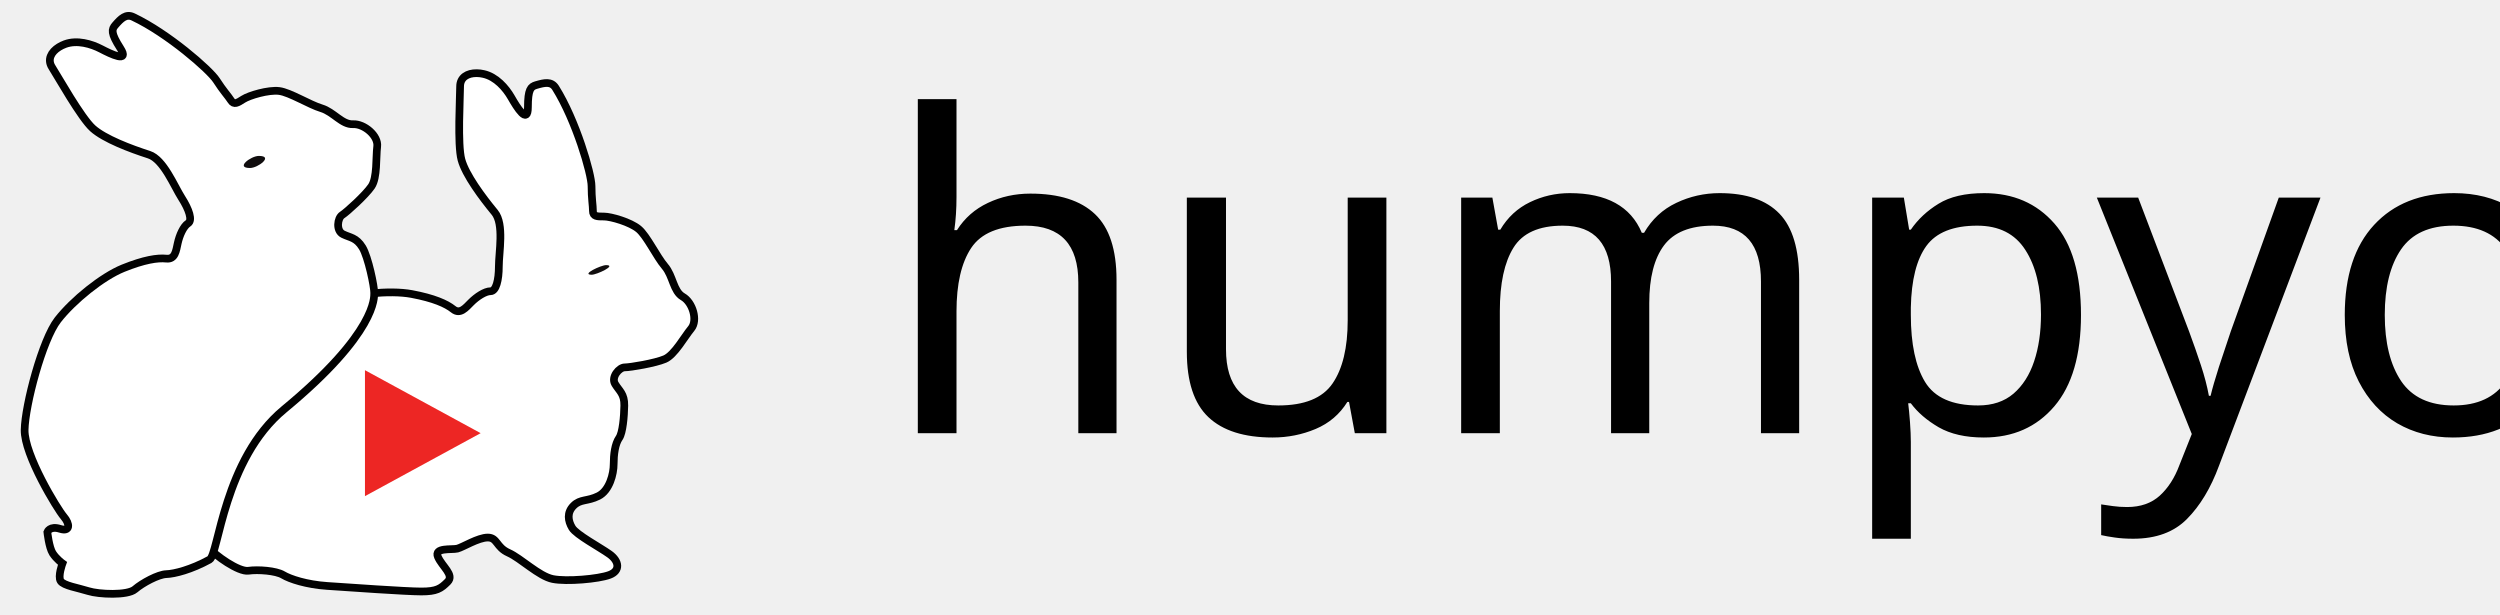
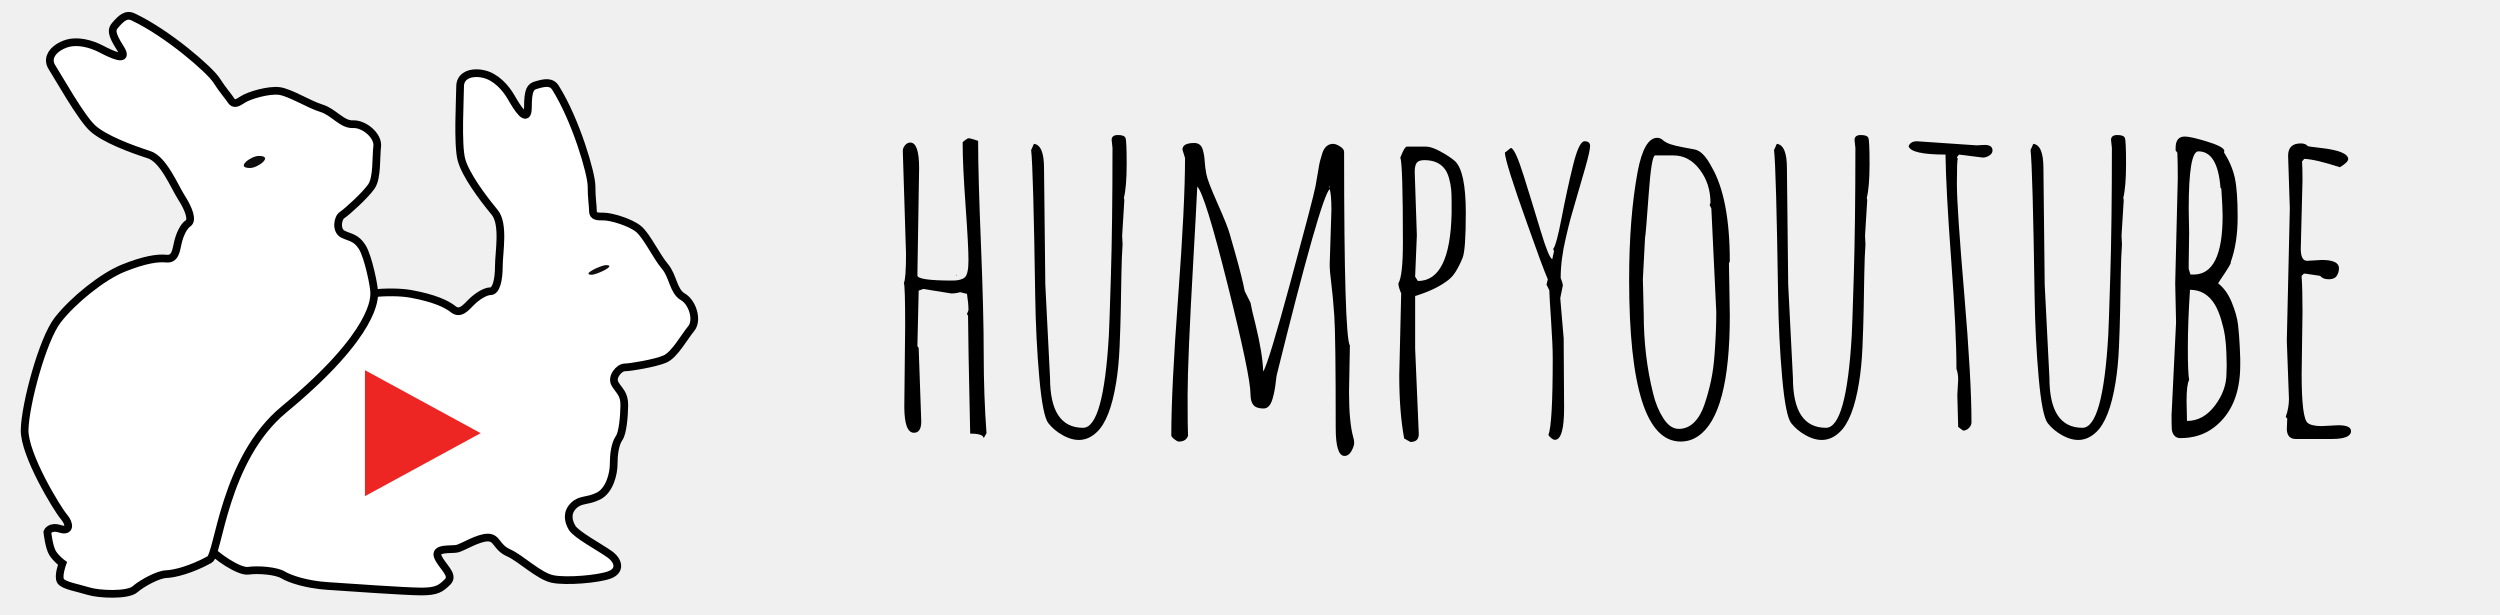
<svg xmlns="http://www.w3.org/2000/svg" version="1.1" id="Layer_1" x="0px" y="0px" width="324.166px" height="79.667px" viewBox="0 0 324.166 79.667" enable-background="new 0 0 324.166 79.667" xml:space="preserve">
  <path fill="none" stroke="#000000" stroke-miterlimit="10" d="M250.909-34.665" />
  <path fill="none" stroke="#000000" stroke-miterlimit="10" d="M65.333,84.335" />
-   <path id="rabbit" fill="#FFFFFF" stroke="#010101" stroke-miterlimit="10" d="M61.83,9.487c-1.221-0.019-2.169,0.553-2.169,1.719  c0,1.436-0.362,7.536,0.175,9.51c0.539,1.974,2.691,4.861,4.307,6.82c1.256,1.524,0.541,5.199,0.541,6.994  c0,1.794-0.36,3.232-1.078,3.232c-0.717,0-1.791,0.717-2.51,1.435c-0.717,0.718-1.436,1.616-2.332,0.898  c-0.897-0.718-2.515-1.434-5.385-1.972c-2.871-0.539-7.714-0.004-10.764,1.073c-3.05,1.076-9.512,6.999-11.306,9.688  c-1.794,2.691-1.971,10.943-1.791,12.199c0.179,1.256-0.363,2.156-1.26,1.08s-1.61-0.537-1.61-0.537s-0.898,1.793-0.898,2.688  c0,0.896,0.356,1.791,0.356,1.791s-1.435,1.079-1.435,1.797c0,0.719,1.436,1.977,2.333,3.053c0.897,1.074,3.948,3.229,5.204,3.051  c1.256-0.18,3.589-0.002,4.486,0.537s3.049,1.256,5.74,1.436s10.225,0.717,12.199,0.717c1.975,0,2.516-0.357,3.412-1.254  s-0.721-1.977-1.26-3.232c-0.538-1.256,1.797-0.894,2.514-1.071c0.719-0.181,2.694-1.437,3.949-1.437  c1.257,0,1.076,1.254,2.689,1.973c1.615,0.719,3.946,3.049,5.742,3.406c1.793,0.358,5.92,0.002,7.354-0.537  c1.437-0.537,1.256-1.791,0-2.688c-1.257-0.896-4.304-2.518-4.843-3.412c-0.539-0.896-0.717-1.975,0.181-2.871  c0.897-0.896,1.792-0.535,3.228-1.254c1.436-0.718,1.973-2.874,1.973-4.13s0.171-2.621,0.717-3.407  c0.459-0.656,0.637-2.76,0.662-4.193c0.027-1.533-0.66-1.902-1.198-2.801c-0.538-0.896,0.536-2.152,1.255-2.152  c0.717,0,3.947-0.541,5.203-1.078c1.256-0.539,2.516-2.873,3.412-3.949s0.178-3.407-1.078-4.125  c-1.256-0.717-1.258-2.693-2.334-3.949c-1.076-1.256-2.33-3.945-3.406-4.842c-1.076-0.897-3.59-1.616-4.486-1.616  s-1.436,0-1.436-0.718c0-0.717-0.181-1.611-0.181-3.227c0-1.614-2.026-8.539-4.662-12.74c-0.55-0.877-1.44-0.674-2.515-0.361  c-0.709,0.207-1.072,0.543-1.072,2.875c0,2.333-1.436-0.004-2.152-1.26c-0.719-1.256-1.979-2.691-3.594-3.051  C62.404,9.523,62.113,9.491,61.83,9.487L61.83,9.487z" />
+   <path id="rabbit" fill="#FFFFFF" stroke="#010101" stroke-miterlimit="10" d="M61.83,9.487c-1.221-0.019-2.169,0.553-2.169,1.719  c0,1.436-0.362,7.536,0.175,9.51c0.539,1.974,2.691,4.861,4.307,6.82c1.256,1.524,0.541,5.199,0.541,6.994  c0,1.794-0.36,3.232-1.078,3.232c-0.717,0-1.791,0.717-2.51,1.435c-0.717,0.718-1.436,1.616-2.332,0.898  c-0.897-0.718-2.515-1.434-5.385-1.972c-2.871-0.539-7.714-0.004-10.764,1.073c-3.05,1.076-9.512,6.999-11.306,9.688  c-1.794,2.691-1.971,10.943-1.791,12.199c0.179,1.256-0.363,2.156-1.26,1.08s-1.61-0.537-1.61-0.537s-0.898,1.793-0.898,2.688  c0,0.896,0.356,1.791,0.356,1.791s-1.435,1.079-1.435,1.797c0,0.719,1.436,1.977,2.333,3.053c0.897,1.074,3.948,3.229,5.204,3.051  c1.256-0.18,3.589-0.002,4.486,0.537s3.049,1.256,5.74,1.437s10.225,0.717,12.199,0.717c1.975,0,2.516-0.356,3.412-1.254  s-0.721-1.978-1.26-3.231c-0.538-1.256,1.797-0.895,2.514-1.071c0.719-0.181,2.694-1.437,3.949-1.437  c1.257,0,1.076,1.254,2.689,1.973c1.615,0.719,3.946,3.049,5.742,3.406c1.793,0.357,5.92,0.002,7.354-0.537  c1.437-0.537,1.256-1.791,0-2.688c-1.257-0.896-4.304-2.519-4.843-3.412c-0.539-0.896-0.717-1.976,0.181-2.87  c0.897-0.896,1.792-0.535,3.228-1.255c1.436-0.718,1.973-2.874,1.973-4.13s0.171-2.621,0.717-3.406  c0.459-0.656,0.637-2.761,0.662-4.193c0.027-1.533-0.66-1.902-1.198-2.801c-0.538-0.896,0.536-2.152,1.255-2.152  c0.717,0,3.947-0.541,5.203-1.078c1.256-0.539,2.516-2.873,3.412-3.949s0.178-3.407-1.078-4.125  c-1.256-0.717-1.258-2.693-2.334-3.949c-1.076-1.256-2.33-3.945-3.406-4.842c-1.076-0.897-3.59-1.616-4.486-1.616  s-1.436,0-1.436-0.718c0-0.717-0.181-1.611-0.181-3.227c0-1.614-2.026-8.539-4.662-12.74c-0.55-0.877-1.44-0.674-2.515-0.361  c-0.709,0.207-1.072,0.543-1.072,2.875c0,2.333-1.436-0.004-2.152-1.26c-0.719-1.256-1.979-2.691-3.594-3.051  C62.404,9.523,62.113,9.491,61.83,9.487L61.83,9.487z" />
  <polygon fill="#ED2624" points="47.323,48.001 47.323,64.333 62.323,56.167 " />
-   <path id="rabbit_1_" fill="#FFFFFF" stroke="#010101" stroke-miterlimit="10" d="M7.642,6.105C6.604,6.749,6.114,7.741,6.744,8.724  c0.774,1.209,3.759,6.541,5.276,7.913c1.519,1.371,4.889,2.642,7.304,3.421c1.881,0.605,3.262,4.086,4.229,5.597  c0.967,1.511,1.439,2.917,0.834,3.304c-0.604,0.387-1.121,1.569-1.338,2.562c-0.217,0.99-0.337,2.135-1.48,2.014  c-1.143-0.12-2.89,0.149-5.597,1.243c-2.708,1.097-6.498,4.159-8.485,6.71c-1.988,2.553-4.234,11.023-4.294,14.258  c-0.059,3.233,4.243,10.276,5.071,11.236c0.829,0.962,0.858,2.012-0.478,1.59C6.45,68.149,6.14,68.988,6.14,68.988  s0.21,1.994,0.694,2.749C7.319,72.494,8.1,73.052,8.1,73.052s-0.625,1.685-0.239,2.287c0.388,0.604,2.274,0.889,3.611,1.311  c1.336,0.422,5.066,0.592,6.027-0.236s3.023-1.938,4.067-1.968c1.047-0.03,3.246-0.589,5.608-1.888  c1.173-0.646,1.839-13.011,9.659-19.475c12.089-9.993,11.672-14.591,11.69-15.072c0.031-0.803-0.779-4.708-1.531-5.932  c-0.805-1.306-1.582-1.246-2.52-1.711c-0.937-0.465-0.709-2.102-0.104-2.489c0.604-0.387,3.031-2.585,3.8-3.716  c0.767-1.131,0.567-3.775,0.742-5.166c0.176-1.391-1.688-2.965-3.132-2.892c-1.444,0.073-2.513-1.589-4.096-2.066  c-1.584-0.478-4.09-2.065-5.48-2.24c-1.391-0.175-3.894,0.575-4.649,1.06c-0.756,0.484-1.208,0.774-1.596,0.17  c-0.387-0.604-1.021-1.26-1.892-2.619c-0.871-1.359-6.314-6.097-10.799-8.214c-0.936-0.44-1.578,0.211-2.312,1.052  c-0.486,0.558-0.61,1.036,0.647,3.001c1.258,1.964-1.21,0.771-2.491,0.1c-1.283-0.669-3.118-1.2-4.672-0.631  C8.146,5.826,7.883,5.956,7.642,6.105L7.642,6.105z" />
+   <path id="rabbit_1_" fill="#FFFFFF" stroke="#010101" stroke-miterlimit="10" d="M7.642,6.105C6.604,6.749,6.114,7.741,6.744,8.724  c0.774,1.209,3.759,6.541,5.276,7.913c1.519,1.371,4.889,2.642,7.304,3.421c1.881,0.605,3.262,4.086,4.229,5.597  c0.967,1.511,1.439,2.917,0.834,3.304c-0.604,0.387-1.121,1.569-1.338,2.562c-0.217,0.99-0.337,2.135-1.48,2.014  c-1.143-0.12-2.89,0.149-5.597,1.243c-2.708,1.097-6.498,4.159-8.485,6.71c-1.988,2.553-4.234,11.023-4.294,14.258  c-0.059,3.233,4.243,10.276,5.071,11.236c0.829,0.962,0.858,2.012-0.478,1.59C6.45,68.149,6.14,68.988,6.14,68.988  s0.21,1.994,0.694,2.749C7.319,72.494,8.1,73.052,8.1,73.052s-0.625,1.685-0.239,2.287c0.388,0.604,2.274,0.889,3.611,1.311  c1.336,0.422,5.066,0.592,6.027-0.236s3.023-1.938,4.067-1.968c1.047-0.03,3.246-0.589,5.608-1.888  c1.173-0.646,1.839-13.012,9.659-19.475c12.089-9.994,11.672-14.591,11.69-15.073c0.031-0.803-0.779-4.708-1.531-5.932  c-0.805-1.306-1.582-1.246-2.52-1.711c-0.937-0.465-0.709-2.102-0.104-2.489c0.604-0.387,3.031-2.585,3.8-3.716  c0.767-1.131,0.567-3.775,0.742-5.166c0.176-1.391-1.688-2.965-3.132-2.892c-1.444,0.073-2.513-1.589-4.096-2.066  c-1.584-0.478-4.09-2.065-5.48-2.24c-1.391-0.175-3.894,0.575-4.649,1.06c-0.756,0.484-1.208,0.774-1.596,0.17  c-0.387-0.604-1.021-1.26-1.892-2.619c-0.871-1.359-6.314-6.097-10.799-8.214c-0.936-0.44-1.578,0.211-2.312,1.052  c-0.486,0.558-0.61,1.036,0.647,3.001c1.258,1.964-1.21,0.771-2.491,0.1c-1.283-0.669-3.118-1.2-4.672-0.631  C8.146,5.826,7.883,5.956,7.642,6.105L7.642,6.105z" />
  <g>
    <g>
      <path fill="#100D0E" d="M32.417,21.785c1.034,0,3.104-1.568,1.147-1.568C32.53,20.217,30.46,21.785,32.417,21.785L32.417,21.785z" />
    </g>
  </g>
  <g>
    <g>
      <path fill="#100D0E" d="M76.727,35.625c0.646,0,3.314-1.248,1.861-1.248C77.941,34.377,75.273,35.625,76.727,35.625L76.727,35.625    z" />
    </g>
  </g>
-   <text transform="matrix(1 0 0 1 114.166 56.1675)" font-family="'AmaticSC-Regular'" font-size="57">humpyoutube</text>
+   <g enable-background="new    ">
+     <path d="M124.826,18.428c0,0,0.102-0.083,0.306-0.25c0.204-0.167,0.371-0.25,0.501-0.25c0.129,0,0.529,0.111,1.197,0.334   c0,2.969,0.121,7.408,0.362,13.317c0.241,5.91,0.362,10.669,0.362,14.279c0,3.607,0.121,7.045,0.362,10.311l-0.362,0.641   c-0.038-0.391-0.622-0.584-1.753-0.584c-0.186-8.443-0.278-13.535-0.278-15.281l-0.139-0.223l0.195-0.5   c0-0.594-0.065-1.299-0.195-2.115l-0.891-0.223c-0.334,0.111-0.714,0.166-1.141,0.166l-3.646-0.584l-0.584,0.223l-0.167,7.181   l0.167,0.25l0.334,9.518c0,0.984-0.316,1.477-0.946,1.477c-0.835,0-1.252-1.143-1.252-3.424l0.111-10.438   c0-3.451-0.056-5.306-0.167-5.566c0.185-0.371,0.278-1.633,0.278-3.785l-0.417-13.332c0-0.26,0.098-0.505,0.292-0.738   c0.195-0.231,0.422-0.348,0.682-0.348c0.761,0,1.141,1.104,1.141,3.312l-0.223,13.916c0,0.445,1.521,0.668,4.564,0.668   c0.724,0,1.248-0.134,1.572-0.403c0.325-0.269,0.487-1.016,0.487-2.24s-0.125-3.586-0.376-7.083   c-0.25-3.498-0.375-6.119-0.375-7.863C124.826,18.549,124.826,18.428,124.826,18.428z M123.963,35.6l0.111,0.111h-0.111V35.6z" />
+     <path d="M145.505,30.562l0.056,1.141c-0.074,0.966-0.125,2.265-0.153,3.896c-0.027,1.634-0.056,3.183-0.083,4.648   c-0.028,1.466-0.08,3.052-0.153,4.759c-0.074,1.707-0.223,3.238-0.445,4.592c-0.52,3.229-1.364,5.381-2.533,6.457   c-1.262,1.188-2.737,1.309-4.425,0.361c-0.724-0.406-1.332-0.918-1.823-1.529c-0.492-0.613-0.886-2.584-1.183-5.914   c-0.297-3.33-0.473-6.842-0.529-10.535c-0.167-11.096-0.344-17.423-0.529-18.982l0.362-0.807c0.872,0.111,1.308,1.16,1.308,3.145   l0.167,15.113l0.612,12.08c0,4.322,1.429,6.484,4.286,6.484c1.763,0,2.876-3.98,3.34-11.939c0.037-0.539,0.125-3.107,0.265-7.71   c0.139-4.601,0.208-10.148,0.208-16.643l-0.111-1.03c0-0.427,0.273-0.64,0.821-0.64s0.872,0.125,0.975,0.375   c0.102,0.251,0.153,1.374,0.153,3.368s-0.121,3.465-0.362,4.411c0.037,0.074,0.056,0.195,0.056,0.361L145.505,30.562z" />
+     <path d="M175.034,44.812l-0.111,5.984c0,2.654,0.186,4.629,0.557,5.928c0.074,0.223,0.111,0.465,0.111,0.725   s-0.116,0.602-0.348,1.029c-0.232,0.426-0.534,0.641-0.905,0.641c-0.761,0-1.141-1.217-1.141-3.646   c0-7.922-0.061-12.752-0.181-14.486c-0.121-1.735-0.251-3.14-0.39-4.216c-0.14-1.076-0.209-1.902-0.209-2.478l0.223-7.069   c0-1.336-0.074-2.235-0.223-2.699c-0.742,0.594-3.024,8.6-6.847,24.019c-0.037,0.129-0.079,0.408-0.125,0.834   c-0.047,0.428-0.103,0.822-0.167,1.184c-0.065,0.361-0.153,0.736-0.265,1.127c-0.241,0.854-0.631,1.279-1.169,1.279   c-0.631,0-1.071-0.152-1.322-0.459c-0.25-0.305-0.375-0.773-0.375-1.404c0-1.559-0.984-6.271-2.951-14.139   c-1.967-7.867-3.283-12.125-3.951-12.774c-0.094,2.041-0.261,5.167-0.502,9.379c-0.5,8.777-0.751,14.667-0.751,17.673   s0.019,4.76,0.056,5.26c-0.167,0.502-0.566,0.752-1.197,0.752c-0.13,0-0.324-0.102-0.584-0.307c-0.26-0.203-0.39-0.371-0.39-0.5   c0-4.008,0.297-10.002,0.891-17.98c0.594-7.979,0.891-13.972,0.891-17.979l-0.334-1.085c0-0.575,0.51-0.863,1.53-0.863   c0.575,0,0.947,0.297,1.113,0.891c0.13,0.464,0.209,0.942,0.237,1.434c0.027,0.492,0.097,1.048,0.208,1.67s0.599,1.902,1.462,3.841   c0.862,1.938,1.387,3.252,1.572,3.938s0.427,1.53,0.724,2.532c0.612,2.171,1.021,3.804,1.225,4.898l0.752,1.503   c0.111,0.631,0.324,1.558,0.64,2.783c0.631,2.58,0.965,4.631,1.002,6.15c0.445-0.668,1.642-4.596,3.591-11.786   c1.947-7.19,3.01-11.259,3.187-12.204c0.176-0.947,0.301-1.666,0.376-2.157c0.073-0.492,0.147-0.881,0.223-1.169   c0.073-0.288,0.176-0.636,0.306-1.044c0.278-0.779,0.742-1.169,1.392-1.169c0.241,0,0.538,0.111,0.891,0.334   s0.529,0.455,0.529,0.696C174.283,35.6,174.533,43.978,175.034,44.812z M172.418,24.189h-0.056l-0.083,0.055l0.139,0.057V24.189z" />
+     <path d="M183.496,45.173l0.473,11.105c0,0.688-0.361,1.029-1.085,1.029l-0.808-0.445c-0.427-2.281-0.64-5.018-0.64-8.209   l0.251-10.605c-0.242-0.557-0.362-0.992-0.362-1.308c0.39-0.649,0.585-2.402,0.585-5.261c0-6.771-0.111-10.455-0.334-11.049   c0.37-0.946,0.648-1.419,0.834-1.419h2.506c0.463,0,1.08,0.208,1.851,0.626c0.77,0.417,1.396,0.831,1.878,1.238   c0.947,0.873,1.42,3.117,1.42,6.735c0,3.21-0.139,5.153-0.418,5.831c-0.277,0.678-0.575,1.271-0.891,1.781   s-0.714,0.932-1.196,1.266c-1.058,0.762-2.412,1.393-4.063,1.893V45.173z M183.44,22.296l0.278,8.21l-0.223,5.372l0.361,0.557   c2.783,0,4.24-2.923,4.37-8.768c0-0.408,0-0.918,0-1.531c0-0.611-0.019-1.131-0.056-1.559c-0.037-0.426-0.125-0.899-0.265-1.419   c-0.139-0.519-0.329-0.937-0.57-1.252c-0.575-0.761-1.457-1.141-2.644-1.141c-0.502,0-0.836,0.121-1.002,0.362   C183.523,21.369,183.44,21.758,183.44,22.296z" />
+     <path d="M202.755,43.867l0.056,9.045c0,2.746-0.399,4.119-1.197,4.119c-0.13,0-0.287-0.074-0.473-0.223s-0.307-0.287-0.361-0.418   c0.37-0.928,0.557-4.248,0.557-9.963c0-1.113-0.07-2.701-0.209-4.76c-0.14-2.06-0.219-3.405-0.236-4.036l-0.362-0.724l0.167-0.695   c-0.482-1.113-1.373-3.517-2.672-7.209c-1.893-5.288-2.857-8.359-2.895-9.212l0.779-0.612c0.371,0.056,0.928,1.266,1.67,3.632   c0.742,2.365,1.471,4.736,2.185,7.11c0.714,2.376,1.22,3.601,1.517,3.674l0.223-1.029l-0.111-0.278   c0.279-0.334,0.645-1.684,1.1-4.05c0.455-2.365,0.941-4.61,1.461-6.735c0.52-2.124,1.021-3.187,1.504-3.187   c0.481,0,0.723,0.205,0.723,0.612c0,0.408-0.204,1.332-0.611,2.77c-0.409,1.438-0.789,2.751-1.142,3.938s-0.617,2.105-0.793,2.755   c-0.177,0.649-0.376,1.466-0.599,2.449c-0.445,1.855-0.668,3.591-0.668,5.204c0.186,0.465,0.278,0.789,0.278,0.975l-0.334,1.643   L202.755,43.867z" />
+     <path d="M224.187,34.152l0.111,6.791c0,8.555-1.374,13.76-4.119,15.615c-0.668,0.463-1.42,0.695-2.255,0.695   c-4.453,0-6.68-6.994-6.68-20.986c0-5.398,0.371-10.084,1.113-14.055c0.557-2.895,1.4-4.342,2.532-4.342   c0.26,0,0.506,0.102,0.738,0.306c0.231,0.205,0.547,0.375,0.946,0.515c0.398,0.139,0.946,0.274,1.642,0.403   c0.696,0.13,1.192,0.223,1.489,0.278c0.761,0.13,1.493,0.863,2.198,2.199c1.596,2.709,2.395,6.81,2.395,12.302L224.187,34.152z    M213.025,36.213l0.111,4.507c0,3.619,0.408,7.061,1.225,10.326c0.297,1.225,0.737,2.293,1.322,3.201   c0.584,0.91,1.252,1.363,2.004,1.363c0.751,0,1.409-0.277,1.976-0.834s1.016-1.332,1.35-2.324s0.613-2.004,0.836-3.033   c0.223-1.031,0.38-2.186,0.473-3.467c0.148-2.039,0.223-3.857,0.223-5.455l-0.641-13.47l-0.223-0.445l0.111-0.277   c0-1.651-0.464-3.09-1.391-4.314c-0.929-1.225-2.061-1.837-3.396-1.837h-2.393c-0.316,0-0.595,1.693-0.836,5.079   c-0.241,3.387-0.398,5.266-0.473,5.637L213.025,36.213z" />
+     <path d="M241.832,30.562l0.056,1.141c-0.074,0.966-0.125,2.265-0.153,3.896c-0.027,1.634-0.056,3.183-0.083,4.648   c-0.028,1.466-0.079,3.052-0.153,4.759s-0.223,3.238-0.445,4.592c-0.52,3.229-1.363,5.381-2.533,6.457   c-1.262,1.188-2.736,1.309-4.425,0.361c-0.724-0.406-1.332-0.918-1.823-1.529c-0.491-0.613-0.886-2.584-1.183-5.914   s-0.474-6.842-0.528-10.535c-0.168-11.096-0.344-17.423-0.529-18.982l0.361-0.807c0.872,0.111,1.309,1.16,1.309,3.145l0.167,15.113   l0.612,12.08c0,4.322,1.429,6.484,4.286,6.484c1.763,0,2.876-3.98,3.34-11.939c0.037-0.539,0.125-3.107,0.265-7.71   c0.139-4.601,0.209-10.148,0.209-16.643l-0.111-1.03c0-0.427,0.273-0.64,0.82-0.64s0.872,0.125,0.975,0.375   c0.102,0.251,0.152,1.374,0.152,3.368s-0.12,3.465-0.361,4.411c0.037,0.074,0.056,0.195,0.056,0.361L241.832,30.562z" />
+     <path d="M257.111,20.432l-3.089-0.39l-0.279,0.334l0.111,0.223c-0.074,0.149-0.111,1.234-0.111,3.256   c0,2.023,0.315,6.75,0.947,14.18c0.63,7.431,0.945,13.003,0.945,16.712c0,0.279-0.111,0.529-0.334,0.752s-0.473,0.334-0.751,0.334   l-0.64-0.473l-0.111-4.146l0.111-2.004c0-0.52-0.075-0.975-0.223-1.365c0-3.229-0.228-7.931-0.683-14.11s-0.7-10.743-0.737-13.693   c-2.987,0-4.583-0.362-4.787-1.085c0.167-0.427,0.529-0.64,1.086-0.64l7.736,0.529l1.03-0.056c0.687,0,1.03,0.241,1.03,0.724   c0,0.26-0.14,0.478-0.418,0.654C257.668,20.344,257.39,20.432,257.111,20.432z" />
+     <path d="M275.091,30.562l0.056,1.141c-0.074,0.966-0.125,2.265-0.153,3.896c-0.027,1.634-0.056,3.183-0.083,4.648   c-0.028,1.466-0.079,3.052-0.153,4.759s-0.223,3.238-0.445,4.592c-0.52,3.229-1.363,5.381-2.533,6.457   c-1.262,1.188-2.736,1.309-4.425,0.361c-0.724-0.406-1.332-0.918-1.823-1.529c-0.491-0.613-0.886-2.584-1.183-5.914   s-0.474-6.842-0.528-10.535c-0.168-11.096-0.344-17.423-0.529-18.982l0.361-0.807c0.872,0.111,1.309,1.16,1.309,3.145l0.167,15.113   l0.612,12.08c0,4.322,1.429,6.484,4.286,6.484c1.763,0,2.876-3.98,3.34-11.939c0.037-0.539,0.125-3.107,0.265-7.71   c0.139-4.601,0.209-10.148,0.209-16.643l-0.111-1.03c0-0.427,0.273-0.64,0.82-0.64s0.872,0.125,0.975,0.375   c0.102,0.251,0.152,1.374,0.152,3.368s-0.12,3.465-0.361,4.411c0.037,0.074,0.056,0.195,0.056,0.361L275.091,30.562z" />
+     <path d="M282.104,19.179c0-0.983,0.399-1.475,1.197-1.475c0.52,0,1.498,0.223,2.937,0.668c1.438,0.445,2.166,0.845,2.185,1.197   c-0.037,0.074-0.056,0.13-0.056,0.167c0.705,1.113,1.178,2.231,1.419,3.354c0.241,1.123,0.362,2.811,0.362,5.065   c0,2.254-0.306,4.216-0.919,5.886h0.057c-0.149,0.354-0.441,0.85-0.877,1.489c-0.437,0.641-0.701,1.044-0.793,1.211   c0.741,0.575,1.331,1.396,1.767,2.463c0.436,1.067,0.705,2.018,0.808,2.852c0.102,0.836,0.181,1.838,0.236,3.006l0.056,1.477v0.807   c0,3.637-1.132,6.328-3.396,8.07c-1.206,0.928-2.663,1.393-4.369,1.393c-0.334,0-0.599-0.115-0.794-0.348   c-0.194-0.232-0.302-0.523-0.319-0.877c-0.02-0.352-0.028-0.938-0.028-1.754l0.585-12.023l-0.111-5.065l0.334-13.638   c0-1.447-0.02-2.551-0.057-3.312l-0.223-0.278V19.179z M283.523,51.994l0.056,2.588c1.41,0,2.616-0.664,3.618-1.99   s1.503-2.723,1.503-4.189V48.32c0.019-0.334,0.028-0.658,0.028-0.975c0-0.314-0.015-0.857-0.042-1.629   c-0.028-0.77-0.089-1.475-0.181-2.115c-0.094-0.639-0.256-1.35-0.487-2.129c-0.232-0.779-0.506-1.437-0.821-1.976   c-0.779-1.279-1.855-1.92-3.229-1.92c-0.186,2.839-0.278,5.349-0.278,7.529s0.056,3.566,0.167,4.16   C283.635,49.673,283.523,50.583,283.523,51.994z M283.857,30.173l-0.056,3.979v0.696l0.223,0.751h0.417   c2.506,0,3.758-2.532,3.758-7.598c0-0.687-0.056-1.865-0.167-3.535l-0.111-0.111c-0.241-3.154-1.196-4.731-2.866-4.731   c-0.836,0-1.253,2.496-1.253,7.487L283.857,30.173z" />
+     <path d="M296.521,55.722l0.057-1.447l-0.195-0.223c0.278-0.76,0.418-1.539,0.418-2.338l-0.279-7.514l0.391-17.173l-0.223-6.818   c0-1.076,0.547-1.614,1.642-1.614c0.427,0,0.732,0.121,0.919,0.362c0.129,0.038,0.677,0.111,1.642,0.223   c2.338,0.26,3.534,0.733,3.591,1.419c0,0.297-0.362,0.659-1.086,1.085c-2.097-0.686-3.637-1.048-4.62-1.085l-0.278,0.334   c0.037,0.539,0.056,1.354,0.056,2.449l-0.223,8.851c0,1.058,0.269,1.586,0.808,1.586l1.92-0.111c1.447,0,2.189,0.344,2.227,1.03   c0,0.39-0.098,0.733-0.292,1.03c-0.195,0.297-0.543,0.445-1.044,0.445s-0.872-0.148-1.113-0.445l-1.865-0.279h-0.25l-0.278,0.279   v0.166c0.074,0.984,0.111,2.487,0.111,4.509l-0.111,8.1c0,3.785,0.26,5.881,0.779,6.289c0.334,0.279,0.946,0.418,1.837,0.418   l2.115-0.111c1.113,0,1.67,0.25,1.67,0.752c0,0.686-0.826,1.029-2.477,1.029h-4.704C296.958,56.919,296.578,56.521,296.521,55.722z   " />
+   </g>
  <path fill="#FFFFFF" stroke="#010101" stroke-miterlimit="10" d="M49.611,56.692" />
</svg>
